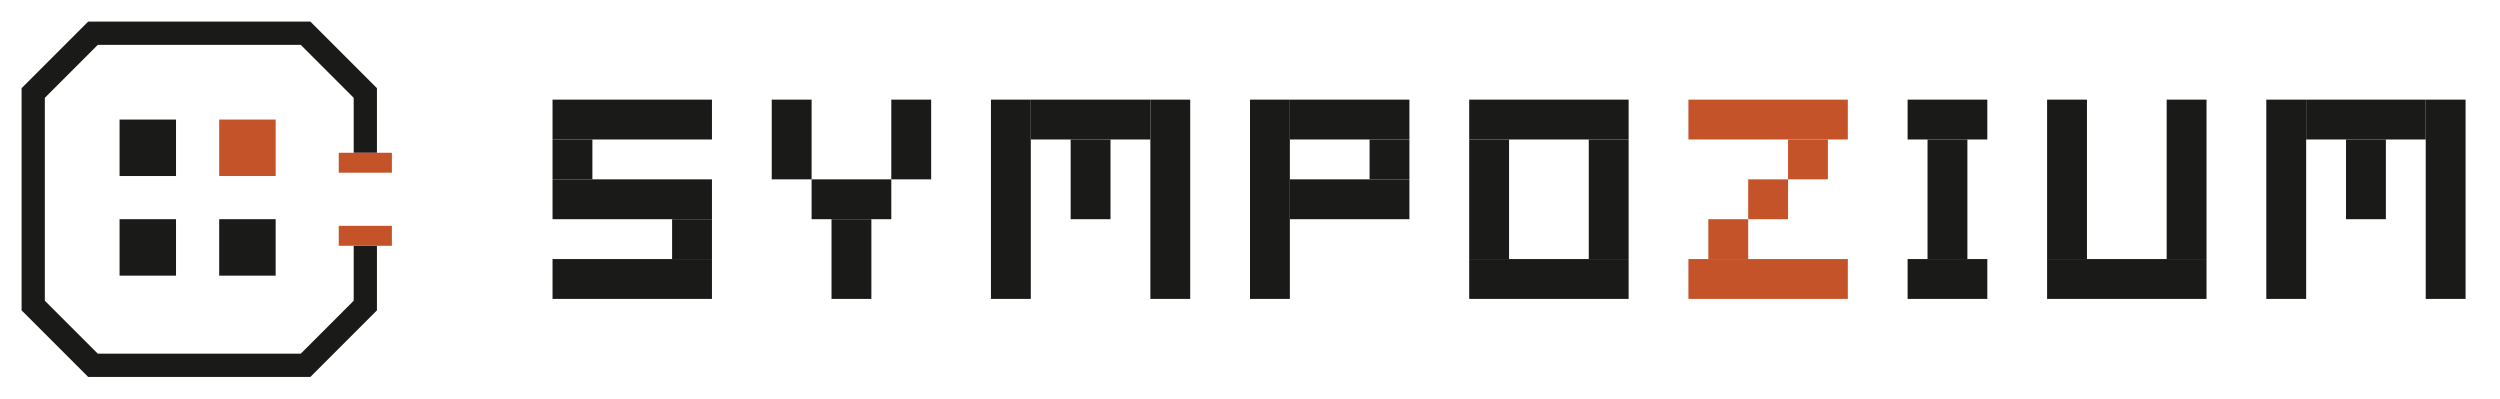
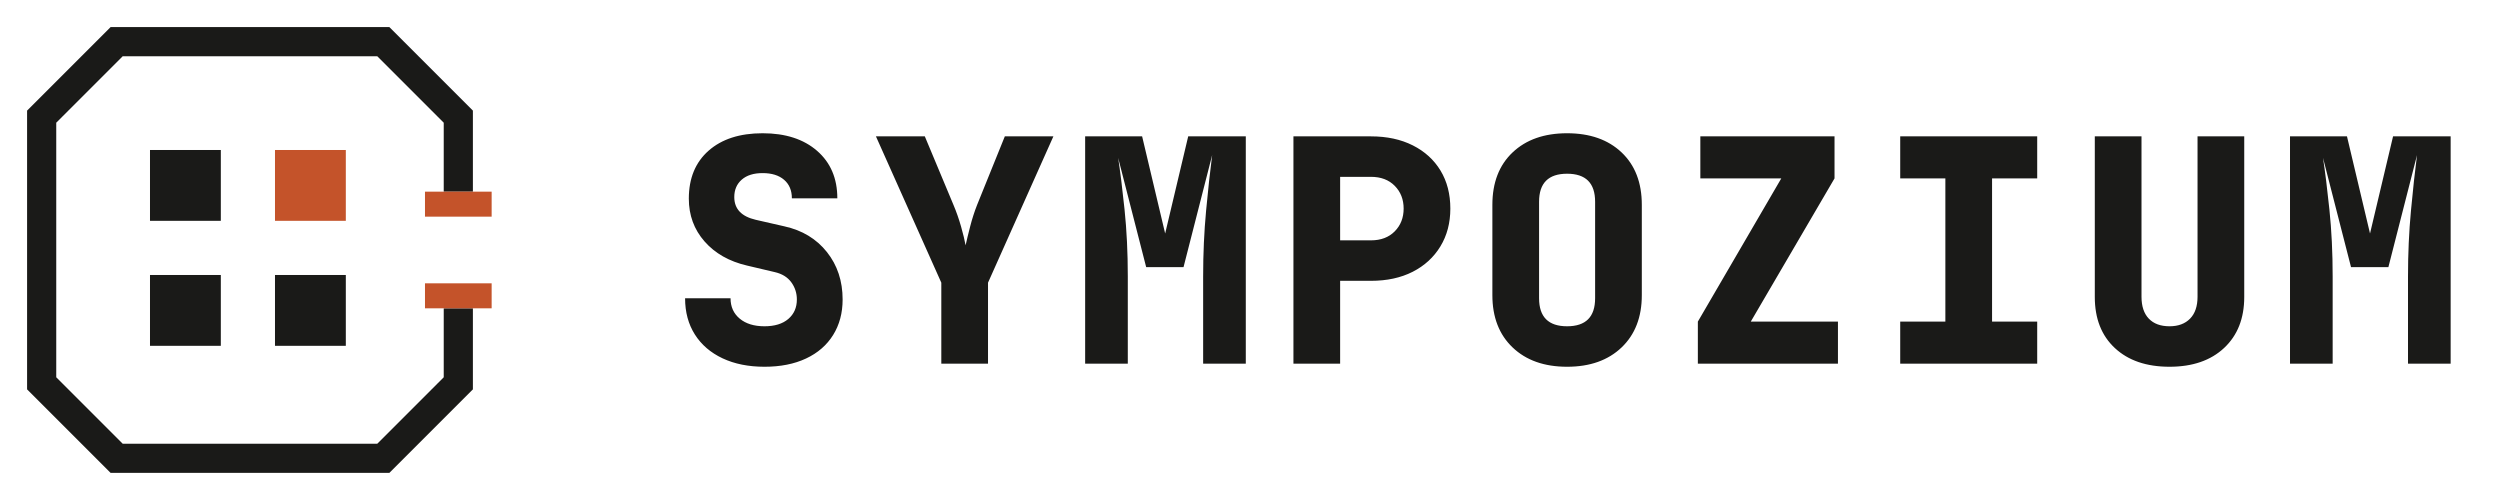
- <svg xmlns="http://www.w3.org/2000/svg" viewBox="0 0 552 88" width="552" height="88">
-   <g transform="translate(0 0) scale(0.7333)">
+ <svg xmlns="http://www.w3.org/2000/svg" viewBox="0 0 440 88" width="440" height="88">
+   <g transform="scale(0.7333)">
    <path d="M110 46 V28 L92 10 H28 L10 28 V92 L28 110 H92 L110 92 V74" fill="none" stroke="#1a1a18" stroke-width="7" stroke-linejoin="miter" />
    <rect x="102" y="46" width="16" height="6" fill="#c4532a" />
    <rect x="102" y="68" width="16" height="6" fill="#c4532a" />
    <rect x="36" y="36" width="17" height="17" fill="#1a1a18" />
    <rect x="36" y="66" width="17" height="17" fill="#1a1a18" />
    <rect x="66" y="66" width="17" height="17" fill="#1a1a18" />
    <rect x="66" y="36" width="17" height="17" fill="#c4532a" />
  </g>
-   <g transform="translate(122 22)">
-     <rect x="0" y="0" width="35.2" height="8.8" fill="#1a1a18" />
-     <rect x="0" y="8.8" width="8.8" height="8.8" fill="#1a1a18" />
-     <rect x="0" y="17.6" width="35.2" height="8.8" fill="#1a1a18" />
-     <rect x="26.4" y="26.4" width="8.8" height="8.8" fill="#1a1a18" />
-     <rect x="0" y="35.2" width="35.2" height="8.8" fill="#1a1a18" />
-     <rect x="48.4" y="0" width="8.8" height="17.6" fill="#1a1a18" />
-     <rect x="74.8" y="0" width="8.8" height="17.6" fill="#1a1a18" />
-     <rect x="57.2" y="17.6" width="17.6" height="8.8" fill="#1a1a18" />
-     <rect x="61.6" y="26.4" width="8.8" height="17.6" fill="#1a1a18" />
-     <rect x="96.8" y="0" width="8.8" height="44" fill="#1a1a18" />
-     <rect x="132" y="0" width="8.8" height="44" fill="#1a1a18" />
-     <rect x="105.6" y="0" width="26.4" height="8.8" fill="#1a1a18" />
-     <rect x="114.4" y="8.8" width="8.8" height="17.6" fill="#1a1a18" />
-     <rect x="154" y="0" width="8.8" height="44" fill="#1a1a18" />
-     <rect x="162.8" y="0" width="26.4" height="8.8" fill="#1a1a18" />
-     <rect x="180.4" y="8.8" width="8.8" height="8.8" fill="#1a1a18" />
-     <rect x="162.8" y="17.6" width="26.4" height="8.8" fill="#1a1a18" />
-     <rect x="202.4" y="0" width="35.2" height="8.8" fill="#1a1a18" />
-     <rect x="202.4" y="35.2" width="35.2" height="8.8" fill="#1a1a18" />
-     <rect x="202.4" y="8.8" width="8.8" height="26.4" fill="#1a1a18" />
-     <rect x="228.8" y="8.8" width="8.8" height="26.4" fill="#1a1a18" />
-     <rect x="299.2" y="0" width="17.6" height="8.8" fill="#1a1a18" />
-     <rect x="303.6" y="8.8" width="8.8" height="26.4" fill="#1a1a18" />
-     <rect x="299.2" y="35.2" width="17.6" height="8.8" fill="#1a1a18" />
-     <rect x="330" y="0" width="8.8" height="35.2" fill="#1a1a18" />
-     <rect x="356.4" y="0" width="8.8" height="35.2" fill="#1a1a18" />
-     <rect x="330" y="35.2" width="35.2" height="8.8" fill="#1a1a18" />
-     <rect x="378.4" y="0" width="8.8" height="44" fill="#1a1a18" />
-     <rect x="413.6" y="0" width="8.8" height="44" fill="#1a1a18" />
-     <rect x="387.2" y="0" width="26.4" height="8.8" fill="#1a1a18" />
-     <rect x="396" y="8.8" width="8.8" height="17.6" fill="#1a1a18" />
-     <rect x="250.8" y="0" width="35.2" height="8.8" fill="#c4532a" />
-     <rect x="250.8" y="35.2" width="35.2" height="8.8" fill="#c4532a" />
-     <rect x="272.8" y="8.8" width="8.8" height="8.8" fill="#c4532a" />
-     <rect x="264" y="17.6" width="8.8" height="8.8" fill="#c4532a" />
-     <rect x="255.2" y="26.4" width="8.8" height="8.8" fill="#c4532a" />
+   <g transform="translate(118 64)">
+     <path d="M16.548 0.548Q12.329 0.548 9.178 -0.932Q6.027 -2.411 4.301 -5.123Q2.575 -7.836 2.575 -11.507H10.575Q10.575 -9.26 12.192 -7.918Q13.808 -6.575 16.548 -6.575Q19.233 -6.575 20.74 -7.863Q22.247 -9.151 22.247 -11.288Q22.247 -12.986 21.26 -14.329Q20.274 -15.671 18.356 -16.11L13.479 -17.26Q8.767 -18.356 6.0 -21.507Q3.233 -24.658 3.233 -29.041Q3.233 -34.411 6.712 -37.479Q10.192 -40.548 16.219 -40.548Q22.247 -40.548 25.808 -37.452Q29.37 -34.356 29.37 -29.096H21.37Q21.37 -31.178 20.0 -32.356Q18.63 -33.534 16.219 -33.534Q13.863 -33.534 12.548 -32.384Q11.233 -31.233 11.233 -29.315Q11.233 -26.192 15.014 -25.315L20.055 -24.164Q24.767 -23.123 27.534 -19.644Q30.301 -16.164 30.301 -11.288Q30.301 -7.726 28.63 -5.041Q26.959 -2.356 23.863 -0.904Q20.767 0.548 16.548 0.548Z M47.671 0.0V-14.247L36.164 -40.0H44.767L49.808 -27.945Q50.575 -26.137 51.151 -24.11Q51.726 -22.082 51.945 -20.822Q52.219 -22.082 52.74 -24.11Q53.26 -26.137 53.973 -27.945L58.849 -40.0H67.397L55.89 -14.247V0.0Z M72.986 0.0V-40.0H83.014L87.068 -22.904L91.123 -40.0H101.26V0.0H93.753V-15.342Q93.753 -21.37 94.274 -26.932Q94.795 -32.493 95.342 -36.712L90.301 -16.986H83.726L78.795 -36.219Q79.342 -32.658 79.918 -27.151Q80.493 -21.644 80.493 -15.342V0.0Z M109.644 0.0V-40.0H123.288Q127.507 -40.0 130.658 -38.411Q133.808 -36.822 135.534 -33.973Q137.26 -31.123 137.26 -27.288Q137.26 -23.507 135.507 -20.63Q133.753 -17.753 130.63 -16.164Q127.507 -14.575 123.288 -14.575H117.863V0.0ZM117.863 -21.699H123.288Q125.918 -21.699 127.479 -23.288Q129.041 -24.877 129.041 -27.288Q129.041 -29.699 127.479 -31.288Q125.918 -32.877 123.288 -32.877H117.863Z M157.808 0.548Q151.781 0.548 148.219 -2.849Q144.658 -6.247 144.658 -12.055V-27.945Q144.658 -33.808 148.219 -37.178Q151.781 -40.548 157.808 -40.548Q163.836 -40.548 167.397 -37.178Q170.959 -33.808 170.959 -27.945V-12.055Q170.959 -6.247 167.397 -2.849Q163.836 0.548 157.808 0.548ZM157.808 -6.575Q162.74 -6.575 162.74 -11.507V-28.493Q162.74 -33.425 157.808 -33.425Q152.877 -33.425 152.877 -28.493V-11.507Q152.877 -6.575 157.808 -6.575Z M180.822 0.0V-7.397L195.507 -32.603H181.26V-40.0H204.877V-32.603L190.137 -7.397H205.479V0.0Z M216.438 0.0V-7.397H224.384V-32.603H216.438V-40.0H240.548V-32.603H232.603V-7.397H240.548V0.0Z M263.836 0.548Q257.753 0.548 254.219 -2.74Q250.685 -6.027 250.685 -11.726V-40.0H258.904V-11.781Q258.904 -9.26 260.192 -7.918Q261.479 -6.575 263.836 -6.575Q266.137 -6.575 267.452 -7.918Q268.767 -9.26 268.767 -11.781V-40.0H276.986V-11.726Q276.986 -6.082 273.452 -2.767Q269.918 0.548 263.836 0.548Z M285.041 0.0V-40.0H295.068L299.123 -22.904L303.178 -40.0H313.315V0.0H305.808V-15.342Q305.808 -21.37 306.329 -26.932Q306.849 -32.493 307.397 -36.712L302.356 -16.986H295.781L290.849 -36.219Q291.397 -32.658 291.973 -27.151Q292.548 -21.644 292.548 -15.342V0.0Z" fill="#1a1a18" />
  </g>
</svg>
